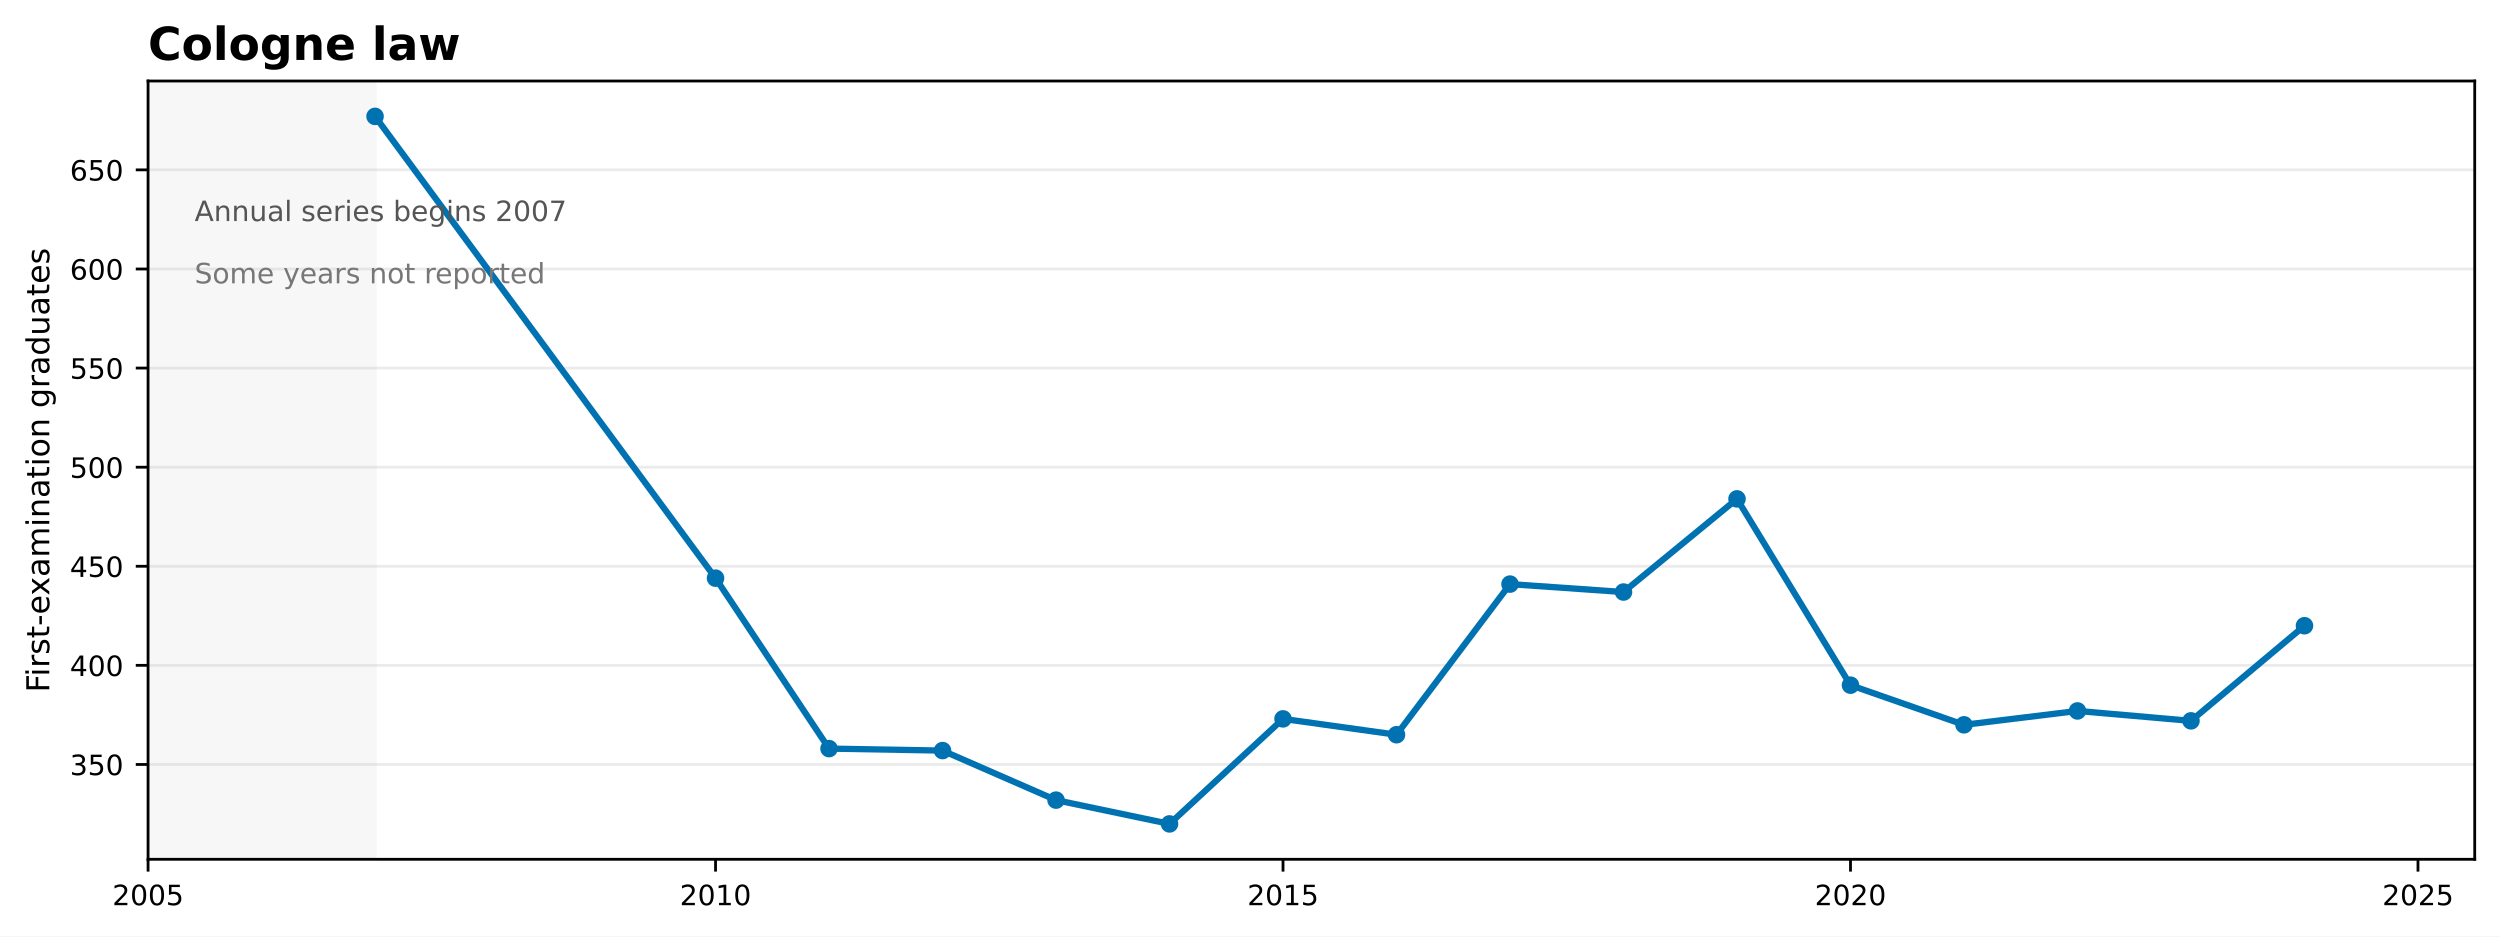
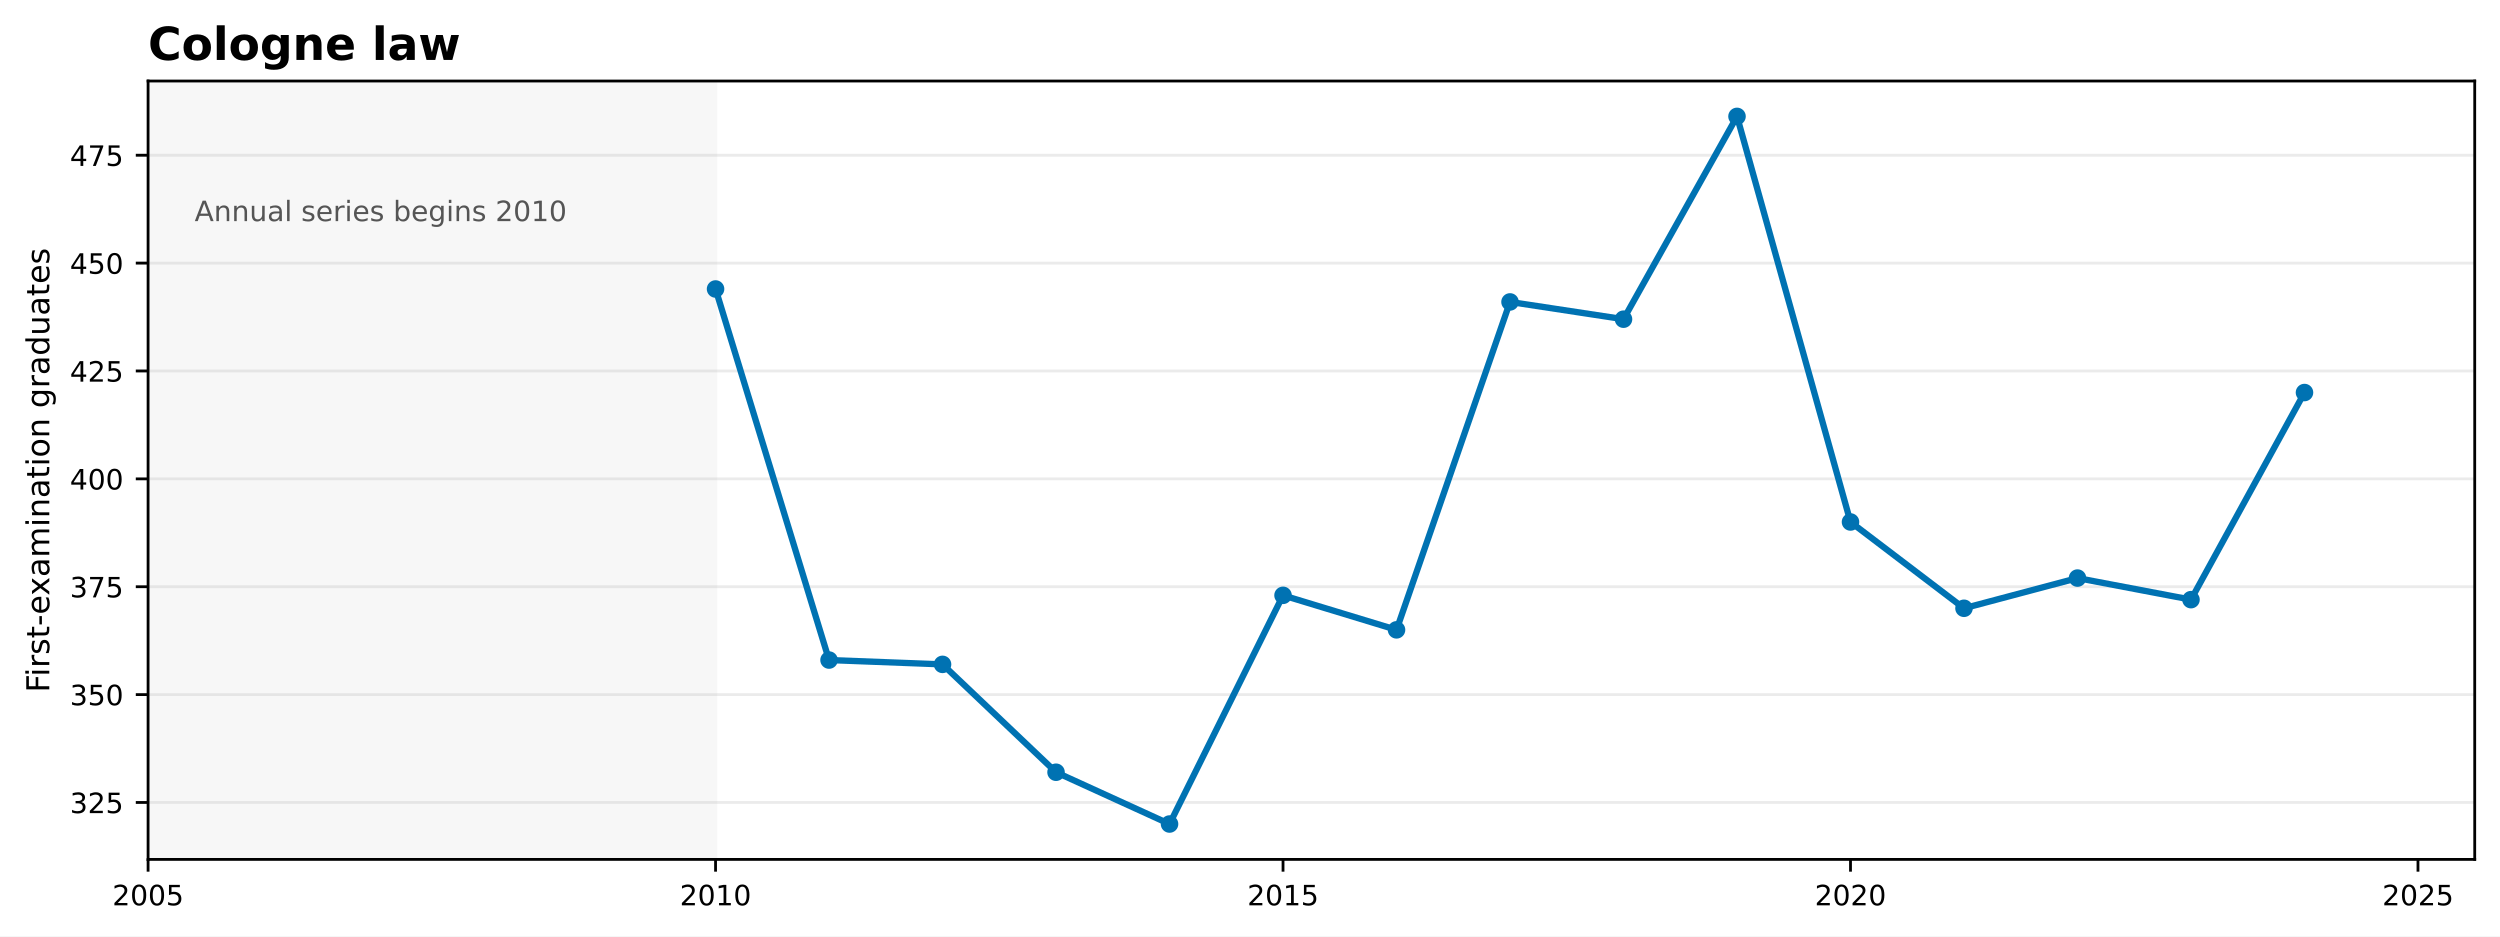
- <svg xmlns="http://www.w3.org/2000/svg" xmlns:xlink="http://www.w3.org/1999/xlink" width="712.21pt" height="266.74pt" viewBox="0 0 712.21 266.74" version="1.1">
+ <svg xmlns="http://www.w3.org/2000/svg" xmlns:xlink="http://www.w3.org/1999/xlink" width="712.12pt" height="266.74pt" viewBox="0 0 712.12 266.74" version="1.1">
  <defs>
    <style type="text/css">*{stroke-linejoin: round; stroke-linecap: butt}</style>
  </defs>
  <g id="figure_1">
    <g id="patch_1">
-       <path d="M 0 266.74  L 712.21 266.74  L 712.21 0  L 0 0  z " style="fill: #ffffff" />
+       <path d="M 0 266.74  L 712.12 266.74  L 712.12 0  L 0 0  z " style="fill: #ffffff" />
    </g>
    <g id="axes_1">
      <g id="patch_2">
-         <path d="M 42.18 244.798  L 705.01 244.798  L 705.01 23.078  L 42.18 23.078  z " style="fill: #ffffff" />
+         <path d="M 42.18 244.798  L 704.92 244.798  L 704.92 23.078  L 42.18 23.078  z " style="fill: #ffffff" />
      </g>
      <g id="patch_3">
-         <path d="M -442.817 244.798  L 106.847 244.798  L 106.847 23.078  L -442.817 23.078  z " clip-path="url(#pd00a5af542)" style="fill: #999999; opacity: 0.08; stroke: #999999; stroke-linejoin: miter" />
+         <path d="M -442.751 244.798  L 203.824 244.798  L 203.824 23.078  L -442.751 23.078  z " clip-path="url(#p016307fee6)" style="fill: #999999; opacity: 0.08; stroke: #999999; stroke-linejoin: miter" />
      </g>
      <g id="matplotlib.axis_1">
        <g id="xtick_1">
          <g id="line2d_1">
            <defs>
-               <path id="m46dc801b58" d="M 0 0  L 0 3.5  " style="stroke: #000000; stroke-width: 0.8" />
+               <path id="m73d0524228" d="M 0 0  L 0 3.5  " style="stroke: #000000; stroke-width: 0.8" />
            </defs>
            <g>
-               <use xlink:href="#m46dc801b58" x="42.18" y="244.798" style="stroke: #000000; stroke-width: 0.8" />
+               <use xlink:href="#m73d0524228" x="42.18" y="244.798" style="stroke: #000000; stroke-width: 0.8" />
            </g>
          </g>
          <g id="text_1">
            <g transform="translate(32.00031 257.8767) scale(0.08 -0.08)">
              <defs>
                <path id="DejaVuSans-32" d="M 1228 531  L 3431 531  L 3431 0  L 469 0  L 469 531  Q 828 903 1448 1529  Q 2069 2156 2228 2338  Q 2531 2678 2651 2914  Q 2772 3150 2772 3378  Q 2772 3750 2511 3984  Q 2250 4219 1831 4219  Q 1534 4219 1204 4116  Q 875 4013 500 3803  L 500 4441  Q 881 4594 1212 4672  Q 1544 4750 1819 4750  Q 2544 4750 2975 4387  Q 3406 4025 3406 3419  Q 3406 3131 3298 2873  Q 3191 2616 2906 2266  Q 2828 2175 2409 1742  Q 1991 1309 1228 531  z " transform="scale(0.015625)" />
                <path id="DejaVuSans-30" d="M 2034 4250  Q 1547 4250 1301 3770  Q 1056 3291 1056 2328  Q 1056 1369 1301 889  Q 1547 409 2034 409  Q 2525 409 2770 889  Q 3016 1369 3016 2328  Q 3016 3291 2770 3770  Q 2525 4250 2034 4250  z M 2034 4750  Q 2819 4750 3233 4129  Q 3647 3509 3647 2328  Q 3647 1150 3233 529  Q 2819 -91 2034 -91  Q 1250 -91 836 529  Q 422 1150 422 2328  Q 422 3509 836 4129  Q 1250 4750 2034 4750  z " transform="scale(0.015625)" />
                <path id="DejaVuSans-35" d="M 691 4666  L 3169 4666  L 3169 4134  L 1269 4134  L 1269 2991  Q 1406 3038 1543 3061  Q 1681 3084 1819 3084  Q 2600 3084 3056 2656  Q 3513 2228 3513 1497  Q 3513 744 3044 326  Q 2575 -91 1722 -91  Q 1428 -91 1123 -41  Q 819 9 494 109  L 494 744  Q 775 591 1075 516  Q 1375 441 1709 441  Q 2250 441 2565 725  Q 2881 1009 2881 1497  Q 2881 1984 2565 2268  Q 2250 2553 1709 2553  Q 1456 2553 1204 2497  Q 953 2441 691 2322  L 691 4666  z " transform="scale(0.015625)" />
              </defs>
              <use xlink:href="#DejaVuSans-32" />
              <use xlink:href="#DejaVuSans-30" transform="translate(63.62305 0)" />
              <use xlink:href="#DejaVuSans-30" transform="translate(127.2461 0)" />
              <use xlink:href="#DejaVuSans-35" transform="translate(190.8691 0)" />
            </g>
          </g>
        </g>
        <g id="xtick_2">
          <g id="line2d_2">
            <g>
-               <use xlink:href="#m46dc801b58" x="203.846" y="244.798" style="stroke: #000000; stroke-width: 0.8" />
+               <use xlink:href="#m73d0524228" x="203.824" y="244.798" style="stroke: #000000; stroke-width: 0.8" />
            </g>
          </g>
          <g id="text_2">
-             <g transform="translate(193.6662 257.8767) scale(0.08 -0.08)">
+             <g transform="translate(193.6442 257.8767) scale(0.08 -0.08)">
              <defs>
                <path id="DejaVuSans-31" d="M 794 531  L 1825 531  L 1825 4091  L 703 3866  L 703 4441  L 1819 4666  L 2450 4666  L 2450 531  L 3481 531  L 3481 0  L 794 0  L 794 531  z " transform="scale(0.015625)" />
              </defs>
              <use xlink:href="#DejaVuSans-32" />
              <use xlink:href="#DejaVuSans-30" transform="translate(63.62305 0)" />
              <use xlink:href="#DejaVuSans-31" transform="translate(127.2461 0)" />
              <use xlink:href="#DejaVuSans-30" transform="translate(190.8691 0)" />
            </g>
          </g>
        </g>
        <g id="xtick_3">
          <g id="line2d_3">
            <g>
-               <use xlink:href="#m46dc801b58" x="365.512" y="244.798" style="stroke: #000000; stroke-width: 0.8" />
+               <use xlink:href="#m73d0524228" x="365.468" y="244.798" style="stroke: #000000; stroke-width: 0.8" />
            </g>
          </g>
          <g id="text_3">
-             <g transform="translate(355.332 257.8767) scale(0.08 -0.08)">
+             <g transform="translate(355.2881 257.8767) scale(0.08 -0.08)">
              <use xlink:href="#DejaVuSans-32" />
              <use xlink:href="#DejaVuSans-30" transform="translate(63.62305 0)" />
              <use xlink:href="#DejaVuSans-31" transform="translate(127.2461 0)" />
              <use xlink:href="#DejaVuSans-35" transform="translate(190.8691 0)" />
            </g>
          </g>
        </g>
        <g id="xtick_4">
          <g id="line2d_4">
            <g>
-               <use xlink:href="#m46dc801b58" x="527.178" y="244.798" style="stroke: #000000; stroke-width: 0.8" />
+               <use xlink:href="#m73d0524228" x="527.112" y="244.798" style="stroke: #000000; stroke-width: 0.8" />
            </g>
          </g>
          <g id="text_4">
-             <g transform="translate(516.9979 257.8767) scale(0.08 -0.08)">
+             <g transform="translate(516.932 257.8767) scale(0.08 -0.08)">
              <use xlink:href="#DejaVuSans-32" />
              <use xlink:href="#DejaVuSans-30" transform="translate(63.62305 0)" />
              <use xlink:href="#DejaVuSans-32" transform="translate(127.2461 0)" />
              <use xlink:href="#DejaVuSans-30" transform="translate(190.8691 0)" />
            </g>
          </g>
        </g>
        <g id="xtick_5">
          <g id="line2d_5">
            <g>
-               <use xlink:href="#m46dc801b58" x="688.844" y="244.798" style="stroke: #000000; stroke-width: 0.8" />
+               <use xlink:href="#m73d0524228" x="688.756" y="244.798" style="stroke: #000000; stroke-width: 0.8" />
            </g>
          </g>
          <g id="text_5">
-             <g transform="translate(678.6637 257.8767) scale(0.08 -0.08)">
+             <g transform="translate(678.5759 257.8767) scale(0.08 -0.08)">
              <use xlink:href="#DejaVuSans-32" />
              <use xlink:href="#DejaVuSans-30" transform="translate(63.62305 0)" />
              <use xlink:href="#DejaVuSans-32" transform="translate(127.2461 0)" />
              <use xlink:href="#DejaVuSans-35" transform="translate(190.8691 0)" />
            </g>
          </g>
        </g>
      </g>
      <g id="matplotlib.axis_2">
        <g id="ytick_1">
          <g id="line2d_6">
-             <path d="M 42.18 217.782  L 705.01 217.782  " clip-path="url(#pd00a5af542)" style="fill: none; stroke: #b0b0b0; stroke-opacity: 0.25; stroke-width: 0.8; stroke-linecap: square" />
+             <path d="M 42.18 228.575  L 704.92 228.575  " clip-path="url(#p016307fee6)" style="fill: none; stroke: #b0b0b0; stroke-opacity: 0.25; stroke-width: 0.8; stroke-linecap: square" />
          </g>
          <g id="line2d_7">
            <defs>
-               <path id="m5518df32ad" d="M 0 0  L -3.5 0  " style="stroke: #000000; stroke-width: 0.8" />
+               <path id="m68f2f3b000" d="M 0 0  L -3.5 0  " style="stroke: #000000; stroke-width: 0.8" />
            </defs>
            <g>
-               <use xlink:href="#m5518df32ad" x="42.18" y="217.782" style="stroke: #000000; stroke-width: 0.8" />
+               <use xlink:href="#m68f2f3b000" x="42.18" y="228.575" style="stroke: #000000; stroke-width: 0.8" />
            </g>
          </g>
          <g id="text_6">
-             <g transform="translate(19.91031 220.821) scale(0.08 -0.08)">
+             <g transform="translate(19.91031 231.6139) scale(0.08 -0.08)">
              <defs>
                <path id="DejaVuSans-33" d="M 2597 2516  Q 3050 2419 3304 2112  Q 3559 1806 3559 1356  Q 3559 666 3084 287  Q 2609 -91 1734 -91  Q 1441 -91 1130 -33  Q 819 25 488 141  L 488 750  Q 750 597 1062 519  Q 1375 441 1716 441  Q 2309 441 2620 675  Q 2931 909 2931 1356  Q 2931 1769 2642 2001  Q 2353 2234 1838 2234  L 1294 2234  L 1294 2753  L 1863 2753  Q 2328 2753 2575 2939  Q 2822 3125 2822 3475  Q 2822 3834 2567 4026  Q 2313 4219 1838 4219  Q 1578 4219 1281 4162  Q 984 4106 628 3988  L 628 4550  Q 988 4650 1302 4700  Q 1616 4750 1894 4750  Q 2613 4750 3031 4423  Q 3450 4097 3450 3541  Q 3450 3153 3228 2886  Q 3006 2619 2597 2516  z " transform="scale(0.015625)" />
              </defs>
+               <use xlink:href="#DejaVuSans-33" />
+               <use xlink:href="#DejaVuSans-32" transform="translate(63.62305 0)" />
+               <use xlink:href="#DejaVuSans-35" transform="translate(127.2461 0)" />
+             </g>
+           </g>
+         </g>
+         <g id="ytick_2">
+           <g id="line2d_8">
+             <path d="M 42.18 197.848  L 704.92 197.848  " clip-path="url(#p016307fee6)" style="fill: none; stroke: #b0b0b0; stroke-opacity: 0.25; stroke-width: 0.8; stroke-linecap: square" />
+           </g>
+           <g id="line2d_9">
+             <g>
+               <use xlink:href="#m68f2f3b000" x="42.18" y="197.848" style="stroke: #000000; stroke-width: 0.8" />
+             </g>
+           </g>
+           <g id="text_7">
+             <g transform="translate(19.91031 200.8878) scale(0.08 -0.08)">
              <use xlink:href="#DejaVuSans-33" />
              <use xlink:href="#DejaVuSans-35" transform="translate(63.62305 0)" />
              <use xlink:href="#DejaVuSans-30" transform="translate(127.2461 0)" />
            </g>
          </g>
        </g>
-         <g id="ytick_2">
-           <g id="line2d_8">
-             <path d="M 42.18 189.551  L 705.01 189.551  " clip-path="url(#pd00a5af542)" style="fill: none; stroke: #b0b0b0; stroke-opacity: 0.25; stroke-width: 0.8; stroke-linecap: square" />
-           </g>
-           <g id="line2d_9">
-             <g>
-               <use xlink:href="#m5518df32ad" x="42.18" y="189.551" style="stroke: #000000; stroke-width: 0.8" />
-             </g>
-           </g>
-           <g id="text_7">
-             <g transform="translate(19.91031 192.5908) scale(0.08 -0.08)">
-               <defs>
-                 <path id="DejaVuSans-34" d="M 2419 4116  L 825 1625  L 2419 1625  L 2419 4116  z M 2253 4666  L 3047 4666  L 3047 1625  L 3713 1625  L 3713 1100  L 3047 1100  L 3047 0  L 2419 0  L 2419 1100  L 313 1100  L 313 1709  L 2253 4666  z " transform="scale(0.015625)" />
-               </defs>
-               <use xlink:href="#DejaVuSans-34" />
-               <use xlink:href="#DejaVuSans-30" transform="translate(63.62305 0)" />
-               <use xlink:href="#DejaVuSans-30" transform="translate(127.2461 0)" />
-             </g>
-           </g>
-         </g>
        <g id="ytick_3">
          <g id="line2d_10">
-             <path d="M 42.18 161.321  L 705.01 161.321  " clip-path="url(#pd00a5af542)" style="fill: none; stroke: #b0b0b0; stroke-opacity: 0.25; stroke-width: 0.8; stroke-linecap: square" />
+             <path d="M 42.18 167.122  L 704.92 167.122  " clip-path="url(#p016307fee6)" style="fill: none; stroke: #b0b0b0; stroke-opacity: 0.25; stroke-width: 0.8; stroke-linecap: square" />
          </g>
          <g id="line2d_11">
            <g>
-               <use xlink:href="#m5518df32ad" x="42.18" y="161.321" style="stroke: #000000; stroke-width: 0.8" />
+               <use xlink:href="#m68f2f3b000" x="42.18" y="167.122" style="stroke: #000000; stroke-width: 0.8" />
            </g>
          </g>
          <g id="text_8">
-             <g transform="translate(19.91031 164.3606) scale(0.08 -0.08)">
+             <g transform="translate(19.91031 170.1616) scale(0.08 -0.08)">
+               <defs>
+                 <path id="DejaVuSans-37" d="M 525 4666  L 3525 4666  L 3525 4397  L 1831 0  L 1172 0  L 2766 4134  L 525 4134  L 525 4666  z " transform="scale(0.015625)" />
+               </defs>
+               <use xlink:href="#DejaVuSans-33" />
+               <use xlink:href="#DejaVuSans-37" transform="translate(63.62305 0)" />
+               <use xlink:href="#DejaVuSans-35" transform="translate(127.2461 0)" />
+             </g>
+           </g>
+         </g>
+         <g id="ytick_4">
+           <g id="line2d_12">
+             <path d="M 42.18 136.396  L 704.92 136.396  " clip-path="url(#p016307fee6)" style="fill: none; stroke: #b0b0b0; stroke-opacity: 0.25; stroke-width: 0.8; stroke-linecap: square" />
+           </g>
+           <g id="line2d_13">
+             <g>
+               <use xlink:href="#m68f2f3b000" x="42.18" y="136.396" style="stroke: #000000; stroke-width: 0.8" />
+             </g>
+           </g>
+           <g id="text_9">
+             <g transform="translate(19.91031 139.4354) scale(0.08 -0.08)">
+               <defs>
+                 <path id="DejaVuSans-34" d="M 2419 4116  L 825 1625  L 2419 1625  L 2419 4116  z M 2253 4666  L 3047 4666  L 3047 1625  L 3713 1625  L 3713 1100  L 3047 1100  L 3047 0  L 2419 0  L 2419 1100  L 313 1100  L 313 1709  L 2253 4666  z " transform="scale(0.015625)" />
+               </defs>
+               <use xlink:href="#DejaVuSans-34" />
+               <use xlink:href="#DejaVuSans-30" transform="translate(63.62305 0)" />
+               <use xlink:href="#DejaVuSans-30" transform="translate(127.2461 0)" />
+             </g>
+           </g>
+         </g>
+         <g id="ytick_5">
+           <g id="line2d_14">
+             <path d="M 42.18 105.67  L 704.92 105.67  " clip-path="url(#p016307fee6)" style="fill: none; stroke: #b0b0b0; stroke-opacity: 0.25; stroke-width: 0.8; stroke-linecap: square" />
+           </g>
+           <g id="line2d_15">
+             <g>
+               <use xlink:href="#m68f2f3b000" x="42.18" y="105.67" style="stroke: #000000; stroke-width: 0.8" />
+             </g>
+           </g>
+           <g id="text_10">
+             <g transform="translate(19.91031 108.7093) scale(0.08 -0.08)">
+               <use xlink:href="#DejaVuSans-34" />
+               <use xlink:href="#DejaVuSans-32" transform="translate(63.62305 0)" />
+               <use xlink:href="#DejaVuSans-35" transform="translate(127.2461 0)" />
+             </g>
+           </g>
+         </g>
+         <g id="ytick_6">
+           <g id="line2d_16">
+             <path d="M 42.18 74.944  L 704.92 74.944  " clip-path="url(#p016307fee6)" style="fill: none; stroke: #b0b0b0; stroke-opacity: 0.25; stroke-width: 0.8; stroke-linecap: square" />
+           </g>
+           <g id="line2d_17">
+             <g>
+               <use xlink:href="#m68f2f3b000" x="42.18" y="74.944" style="stroke: #000000; stroke-width: 0.8" />
+             </g>
+           </g>
+           <g id="text_11">
+             <g transform="translate(19.91031 77.98311) scale(0.08 -0.08)">
              <use xlink:href="#DejaVuSans-34" />
              <use xlink:href="#DejaVuSans-35" transform="translate(63.62305 0)" />
              <use xlink:href="#DejaVuSans-30" transform="translate(127.2461 0)" />
            </g>
          </g>
        </g>
-         <g id="ytick_4">
-           <g id="line2d_12">
-             <path d="M 42.18 133.091  L 705.01 133.091  " clip-path="url(#pd00a5af542)" style="fill: none; stroke: #b0b0b0; stroke-opacity: 0.25; stroke-width: 0.8; stroke-linecap: square" />
-           </g>
-           <g id="line2d_13">
-             <g>
-               <use xlink:href="#m5518df32ad" x="42.18" y="133.091" style="stroke: #000000; stroke-width: 0.8" />
-             </g>
-           </g>
-           <g id="text_9">
-             <g transform="translate(19.91031 136.1304) scale(0.08 -0.08)">
-               <use xlink:href="#DejaVuSans-35" />
-               <use xlink:href="#DejaVuSans-30" transform="translate(63.62305 0)" />
-               <use xlink:href="#DejaVuSans-30" transform="translate(127.2461 0)" />
-             </g>
-           </g>
-         </g>
-         <g id="ytick_5">
-           <g id="line2d_14">
-             <path d="M 42.18 104.861  L 705.01 104.861  " clip-path="url(#pd00a5af542)" style="fill: none; stroke: #b0b0b0; stroke-opacity: 0.25; stroke-width: 0.8; stroke-linecap: square" />
-           </g>
-           <g id="line2d_15">
-             <g>
-               <use xlink:href="#m5518df32ad" x="42.18" y="104.861" style="stroke: #000000; stroke-width: 0.8" />
-             </g>
-           </g>
-           <g id="text_10">
-             <g transform="translate(19.91031 107.9002) scale(0.08 -0.08)">
-               <use xlink:href="#DejaVuSans-35" />
-               <use xlink:href="#DejaVuSans-35" transform="translate(63.62305 0)" />
-               <use xlink:href="#DejaVuSans-30" transform="translate(127.2461 0)" />
-             </g>
-           </g>
-         </g>
-         <g id="ytick_6">
-           <g id="line2d_16">
-             <path d="M 42.18 76.631  L 705.01 76.631  " clip-path="url(#pd00a5af542)" style="fill: none; stroke: #b0b0b0; stroke-opacity: 0.25; stroke-width: 0.8; stroke-linecap: square" />
-           </g>
-           <g id="line2d_17">
-             <g>
-               <use xlink:href="#m5518df32ad" x="42.18" y="76.631" style="stroke: #000000; stroke-width: 0.8" />
-             </g>
-           </g>
-           <g id="text_11">
-             <g transform="translate(19.91031 79.67003) scale(0.08 -0.08)">
-               <defs>
-                 <path id="DejaVuSans-36" d="M 2113 2584  Q 1688 2584 1439 2293  Q 1191 2003 1191 1497  Q 1191 994 1439 701  Q 1688 409 2113 409  Q 2538 409 2786 701  Q 3034 994 3034 1497  Q 3034 2003 2786 2293  Q 2538 2584 2113 2584  z M 3366 4563  L 3366 3988  Q 3128 4100 2886 4159  Q 2644 4219 2406 4219  Q 1781 4219 1451 3797  Q 1122 3375 1075 2522  Q 1259 2794 1537 2939  Q 1816 3084 2150 3084  Q 2853 3084 3261 2657  Q 3669 2231 3669 1497  Q 3669 778 3244 343  Q 2819 -91 2113 -91  Q 1303 -91 875 529  Q 447 1150 447 2328  Q 447 3434 972 4092  Q 1497 4750 2381 4750  Q 2619 4750 2861 4703  Q 3103 4656 3366 4563  z " transform="scale(0.015625)" />
-               </defs>
-               <use xlink:href="#DejaVuSans-36" />
-               <use xlink:href="#DejaVuSans-30" transform="translate(63.62305 0)" />
-               <use xlink:href="#DejaVuSans-30" transform="translate(127.2461 0)" />
-             </g>
-           </g>
-         </g>
        <g id="ytick_7">
          <g id="line2d_18">
-             <path d="M 42.18 48.4  L 705.01 48.4  " clip-path="url(#pd00a5af542)" style="fill: none; stroke: #b0b0b0; stroke-opacity: 0.25; stroke-width: 0.8; stroke-linecap: square" />
+             <path d="M 42.18 44.218  L 704.92 44.218  " clip-path="url(#p016307fee6)" style="fill: none; stroke: #b0b0b0; stroke-opacity: 0.25; stroke-width: 0.8; stroke-linecap: square" />
          </g>
          <g id="line2d_19">
            <g>
-               <use xlink:href="#m5518df32ad" x="42.18" y="48.4" style="stroke: #000000; stroke-width: 0.8" />
+               <use xlink:href="#m68f2f3b000" x="42.18" y="44.218" style="stroke: #000000; stroke-width: 0.8" />
            </g>
          </g>
          <g id="text_12">
-             <g transform="translate(19.91031 51.43983) scale(0.08 -0.08)">
-               <use xlink:href="#DejaVuSans-36" />
-               <use xlink:href="#DejaVuSans-35" transform="translate(63.62305 0)" />
-               <use xlink:href="#DejaVuSans-30" transform="translate(127.2461 0)" />
+             <g transform="translate(19.91031 47.25695) scale(0.08 -0.08)">
+               <use xlink:href="#DejaVuSans-34" />
+               <use xlink:href="#DejaVuSans-37" transform="translate(63.62305 0)" />
+               <use xlink:href="#DejaVuSans-35" transform="translate(127.2461 0)" />
            </g>
          </g>
        </g>
        <g id="text_13">
          <g transform="translate(14.03859 197.2438) rotate(-90) scale(0.09 -0.09)">
            <defs>
              <path id="DejaVuSans-46" d="M 628 4666  L 3309 4666  L 3309 4134  L 1259 4134  L 1259 2759  L 3109 2759  L 3109 2228  L 1259 2228  L 1259 0  L 628 0  L 628 4666  z " transform="scale(0.015625)" />
              <path id="DejaVuSans-69" d="M 603 3500  L 1178 3500  L 1178 0  L 603 0  L 603 3500  z M 603 4863  L 1178 4863  L 1178 4134  L 603 4134  L 603 4863  z " transform="scale(0.015625)" />
              <path id="DejaVuSans-72" d="M 2631 2963  Q 2534 3019 2420 3045  Q 2306 3072 2169 3072  Q 1681 3072 1420 2755  Q 1159 2438 1159 1844  L 1159 0  L 581 0  L 581 3500  L 1159 3500  L 1159 2956  Q 1341 3275 1631 3429  Q 1922 3584 2338 3584  Q 2397 3584 2469 3576  Q 2541 3569 2628 3553  L 2631 2963  z " transform="scale(0.015625)" />
              <path id="DejaVuSans-73" d="M 2834 3397  L 2834 2853  Q 2591 2978 2328 3040  Q 2066 3103 1784 3103  Q 1356 3103 1142 2972  Q 928 2841 928 2578  Q 928 2378 1081 2264  Q 1234 2150 1697 2047  L 1894 2003  Q 2506 1872 2764 1633  Q 3022 1394 3022 966  Q 3022 478 2636 193  Q 2250 -91 1575 -91  Q 1294 -91 989 -36  Q 684 19 347 128  L 347 722  Q 666 556 975 473  Q 1284 391 1588 391  Q 1994 391 2212 530  Q 2431 669 2431 922  Q 2431 1156 2273 1281  Q 2116 1406 1581 1522  L 1381 1569  Q 847 1681 609 1914  Q 372 2147 372 2553  Q 372 3047 722 3315  Q 1072 3584 1716 3584  Q 2034 3584 2315 3537  Q 2597 3491 2834 3397  z " transform="scale(0.015625)" />
              <path id="DejaVuSans-74" d="M 1172 4494  L 1172 3500  L 2356 3500  L 2356 3053  L 1172 3053  L 1172 1153  Q 1172 725 1289 603  Q 1406 481 1766 481  L 2356 481  L 2356 0  L 1766 0  Q 1100 0 847 248  Q 594 497 594 1153  L 594 3053  L 172 3053  L 172 3500  L 594 3500  L 594 4494  L 1172 4494  z " transform="scale(0.015625)" />
              <path id="DejaVuSans-2d" d="M 313 2009  L 1997 2009  L 1997 1497  L 313 1497  L 313 2009  z " transform="scale(0.015625)" />
              <path id="DejaVuSans-65" d="M 3597 1894  L 3597 1613  L 953 1613  Q 991 1019 1311 708  Q 1631 397 2203 397  Q 2534 397 2845 478  Q 3156 559 3463 722  L 3463 178  Q 3153 47 2828 -22  Q 2503 -91 2169 -91  Q 1331 -91 842 396  Q 353 884 353 1716  Q 353 2575 817 3079  Q 1281 3584 2069 3584  Q 2775 3584 3186 3129  Q 3597 2675 3597 1894  z M 3022 2063  Q 3016 2534 2758 2815  Q 2500 3097 2075 3097  Q 1594 3097 1305 2825  Q 1016 2553 972 2059  L 3022 2063  z " transform="scale(0.015625)" />
              <path id="DejaVuSans-78" d="M 3513 3500  L 2247 1797  L 3578 0  L 2900 0  L 1881 1375  L 863 0  L 184 0  L 1544 1831  L 300 3500  L 978 3500  L 1906 2253  L 2834 3500  L 3513 3500  z " transform="scale(0.015625)" />
              <path id="DejaVuSans-61" d="M 2194 1759  Q 1497 1759 1228 1600  Q 959 1441 959 1056  Q 959 750 1161 570  Q 1363 391 1709 391  Q 2188 391 2477 730  Q 2766 1069 2766 1631  L 2766 1759  L 2194 1759  z M 3341 1997  L 3341 0  L 2766 0  L 2766 531  Q 2569 213 2275 61  Q 1981 -91 1556 -91  Q 1019 -91 701 211  Q 384 513 384 1019  Q 384 1609 779 1909  Q 1175 2209 1959 2209  L 2766 2209  L 2766 2266  Q 2766 2663 2505 2880  Q 2244 3097 1772 3097  Q 1472 3097 1187 3025  Q 903 2953 641 2809  L 641 3341  Q 956 3463 1253 3523  Q 1550 3584 1831 3584  Q 2591 3584 2966 3190  Q 3341 2797 3341 1997  z " transform="scale(0.015625)" />
              <path id="DejaVuSans-6d" d="M 3328 2828  Q 3544 3216 3844 3400  Q 4144 3584 4550 3584  Q 5097 3584 5394 3201  Q 5691 2819 5691 2113  L 5691 0  L 5113 0  L 5113 2094  Q 5113 2597 4934 2840  Q 4756 3084 4391 3084  Q 3944 3084 3684 2787  Q 3425 2491 3425 1978  L 3425 0  L 2847 0  L 2847 2094  Q 2847 2600 2669 2842  Q 2491 3084 2119 3084  Q 1678 3084 1418 2786  Q 1159 2488 1159 1978  L 1159 0  L 581 0  L 581 3500  L 1159 3500  L 1159 2956  Q 1356 3278 1631 3431  Q 1906 3584 2284 3584  Q 2666 3584 2933 3390  Q 3200 3197 3328 2828  z " transform="scale(0.015625)" />
              <path id="DejaVuSans-6e" d="M 3513 2113  L 3513 0  L 2938 0  L 2938 2094  Q 2938 2591 2744 2837  Q 2550 3084 2163 3084  Q 1697 3084 1428 2787  Q 1159 2491 1159 1978  L 1159 0  L 581 0  L 581 3500  L 1159 3500  L 1159 2956  Q 1366 3272 1645 3428  Q 1925 3584 2291 3584  Q 2894 3584 3203 3211  Q 3513 2838 3513 2113  z " transform="scale(0.015625)" />
              <path id="DejaVuSans-6f" d="M 1959 3097  Q 1497 3097 1228 2736  Q 959 2375 959 1747  Q 959 1119 1226 758  Q 1494 397 1959 397  Q 2419 397 2687 759  Q 2956 1122 2956 1747  Q 2956 2369 2687 2733  Q 2419 3097 1959 3097  z M 1959 3584  Q 2709 3584 3137 3096  Q 3566 2609 3566 1747  Q 3566 888 3137 398  Q 2709 -91 1959 -91  Q 1206 -91 779 398  Q 353 888 353 1747  Q 353 2609 779 3096  Q 1206 3584 1959 3584  z " transform="scale(0.015625)" />
              <path id="DejaVuSans-20" transform="scale(0.015625)" />
              <path id="DejaVuSans-67" d="M 2906 1791  Q 2906 2416 2648 2759  Q 2391 3103 1925 3103  Q 1463 3103 1205 2759  Q 947 2416 947 1791  Q 947 1169 1205 825  Q 1463 481 1925 481  Q 2391 481 2648 825  Q 2906 1169 2906 1791  z M 3481 434  Q 3481 -459 3084 -895  Q 2688 -1331 1869 -1331  Q 1566 -1331 1297 -1286  Q 1028 -1241 775 -1147  L 775 -588  Q 1028 -725 1275 -790  Q 1522 -856 1778 -856  Q 2344 -856 2625 -561  Q 2906 -266 2906 331  L 2906 616  Q 2728 306 2450 153  Q 2172 0 1784 0  Q 1141 0 747 490  Q 353 981 353 1791  Q 353 2603 747 3093  Q 1141 3584 1784 3584  Q 2172 3584 2450 3431  Q 2728 3278 2906 2969  L 2906 3500  L 3481 3500  L 3481 434  z " transform="scale(0.015625)" />
              <path id="DejaVuSans-64" d="M 2906 2969  L 2906 4863  L 3481 4863  L 3481 0  L 2906 0  L 2906 525  Q 2725 213 2448 61  Q 2172 -91 1784 -91  Q 1150 -91 751 415  Q 353 922 353 1747  Q 353 2572 751 3078  Q 1150 3584 1784 3584  Q 2172 3584 2448 3432  Q 2725 3281 2906 2969  z M 947 1747  Q 947 1113 1208 752  Q 1469 391 1925 391  Q 2381 391 2643 752  Q 2906 1113 2906 1747  Q 2906 2381 2643 2742  Q 2381 3103 1925 3103  Q 1469 3103 1208 2742  Q 947 2381 947 1747  z " transform="scale(0.015625)" />
              <path id="DejaVuSans-75" d="M 544 1381  L 544 3500  L 1119 3500  L 1119 1403  Q 1119 906 1312 657  Q 1506 409 1894 409  Q 2359 409 2629 706  Q 2900 1003 2900 1516  L 2900 3500  L 3475 3500  L 3475 0  L 2900 0  L 2900 538  Q 2691 219 2414 64  Q 2138 -91 1772 -91  Q 1169 -91 856 284  Q 544 659 544 1381  z M 1991 3584  L 1991 3584  z " transform="scale(0.015625)" />
            </defs>
            <use xlink:href="#DejaVuSans-46" />
            <use xlink:href="#DejaVuSans-69" transform="translate(50.26953 0)" />
            <use xlink:href="#DejaVuSans-72" transform="translate(78.05273 0)" />
            <use xlink:href="#DejaVuSans-73" transform="translate(119.166 0)" />
            <use xlink:href="#DejaVuSans-74" transform="translate(171.2656 0)" />
            <use xlink:href="#DejaVuSans-2d" transform="translate(210.4746 0)" />
            <use xlink:href="#DejaVuSans-65" transform="translate(246.5586 0)" />
            <use xlink:href="#DejaVuSans-78" transform="translate(306.332 0)" />
            <use xlink:href="#DejaVuSans-61" transform="translate(365.5117 0)" />
            <use xlink:href="#DejaVuSans-6d" transform="translate(426.791 0)" />
            <use xlink:href="#DejaVuSans-69" transform="translate(524.2031 0)" />
            <use xlink:href="#DejaVuSans-6e" transform="translate(551.9863 0)" />
            <use xlink:href="#DejaVuSans-61" transform="translate(615.3652 0)" />
            <use xlink:href="#DejaVuSans-74" transform="translate(676.6445 0)" />
            <use xlink:href="#DejaVuSans-69" transform="translate(715.8535 0)" />
            <use xlink:href="#DejaVuSans-6f" transform="translate(743.6367 0)" />
            <use xlink:href="#DejaVuSans-6e" transform="translate(804.8184 0)" />
            <use xlink:href="#DejaVuSans-20" transform="translate(868.1973 0)" />
            <use xlink:href="#DejaVuSans-67" transform="translate(899.9844 0)" />
            <use xlink:href="#DejaVuSans-72" transform="translate(963.4609 0)" />
            <use xlink:href="#DejaVuSans-61" transform="translate(1004.574 0)" />
            <use xlink:href="#DejaVuSans-64" transform="translate(1065.854 0)" />
            <use xlink:href="#DejaVuSans-75" transform="translate(1129.33 0)" />
            <use xlink:href="#DejaVuSans-61" transform="translate(1192.709 0)" />
            <use xlink:href="#DejaVuSans-74" transform="translate(1253.988 0)" />
            <use xlink:href="#DejaVuSans-65" transform="translate(1293.197 0)" />
            <use xlink:href="#DejaVuSans-73" transform="translate(1354.721 0)" />
          </g>
        </g>
      </g>
      <g id="line2d_20">
-         <path d="M 106.847 33.156  L 203.846 164.709  L 236.179 213.265  L 268.513 213.829  L 300.846 227.945  L 333.179 234.72  L 365.512 204.796  L 397.845 209.313  L 430.178 166.403  L 462.512 168.661  L 494.845 142.125  L 527.178 195.198  L 559.511 206.49  L 591.844 202.537  L 624.177 205.36  L 656.511 178.259  " clip-path="url(#pd00a5af542)" style="fill: none; stroke: #0072b2; stroke-width: 1.8; stroke-linecap: square" />
+         <path d="M 203.824 82.318  L 236.153 188.016  L 268.482 189.245  L 300.811 219.971  L 333.139 234.72  L 365.468 169.58  L 397.797 179.413  L 430.126 86.005  L 462.454 90.921  L 494.783 33.156  L 527.112 148.687  L 559.441 173.267  L 591.77 164.664  L 624.098 170.809  L 656.427 111.815  " clip-path="url(#p016307fee6)" style="fill: none; stroke: #0072b2; stroke-width: 1.8; stroke-linecap: square" />
        <defs>
-           <path id="m62735e84ef" d="M 0 2  C 0.53 2 1.039 1.789 1.414 1.414  C 1.789 1.039 2 0.53 2 0  C 2 -0.53 1.789 -1.039 1.414 -1.414  C 1.039 -1.789 0.53 -2 0 -2  C -0.53 -2 -1.039 -1.789 -1.414 -1.414  C -1.789 -1.039 -2 -0.53 -2 0  C -2 0.53 -1.789 1.039 -1.414 1.414  C -1.039 1.789 -0.53 2 0 2  z " style="stroke: #0072b2" />
+           <path id="m4c3e9c5fab" d="M 0 2  C 0.53 2 1.039 1.789 1.414 1.414  C 1.789 1.039 2 0.53 2 0  C 2 -0.53 1.789 -1.039 1.414 -1.414  C 1.039 -1.789 0.53 -2 0 -2  C -0.53 -2 -1.039 -1.789 -1.414 -1.414  C -1.789 -1.039 -2 -0.53 -2 0  C -2 0.53 -1.789 1.039 -1.414 1.414  C -1.039 1.789 -0.53 2 0 2  z " style="stroke: #0072b2" />
        </defs>
-         <g clip-path="url(#pd00a5af542)">
-           <use xlink:href="#m62735e84ef" x="106.847" y="33.156" style="fill: #0072b2; stroke: #0072b2" />
-           <use xlink:href="#m62735e84ef" x="203.846" y="164.709" style="fill: #0072b2; stroke: #0072b2" />
-           <use xlink:href="#m62735e84ef" x="236.179" y="213.265" style="fill: #0072b2; stroke: #0072b2" />
-           <use xlink:href="#m62735e84ef" x="268.513" y="213.829" style="fill: #0072b2; stroke: #0072b2" />
-           <use xlink:href="#m62735e84ef" x="300.846" y="227.945" style="fill: #0072b2; stroke: #0072b2" />
-           <use xlink:href="#m62735e84ef" x="333.179" y="234.72" style="fill: #0072b2; stroke: #0072b2" />
-           <use xlink:href="#m62735e84ef" x="365.512" y="204.796" style="fill: #0072b2; stroke: #0072b2" />
-           <use xlink:href="#m62735e84ef" x="397.845" y="209.313" style="fill: #0072b2; stroke: #0072b2" />
-           <use xlink:href="#m62735e84ef" x="430.178" y="166.403" style="fill: #0072b2; stroke: #0072b2" />
-           <use xlink:href="#m62735e84ef" x="462.512" y="168.661" style="fill: #0072b2; stroke: #0072b2" />
-           <use xlink:href="#m62735e84ef" x="494.845" y="142.125" style="fill: #0072b2; stroke: #0072b2" />
-           <use xlink:href="#m62735e84ef" x="527.178" y="195.198" style="fill: #0072b2; stroke: #0072b2" />
-           <use xlink:href="#m62735e84ef" x="559.511" y="206.49" style="fill: #0072b2; stroke: #0072b2" />
-           <use xlink:href="#m62735e84ef" x="591.844" y="202.537" style="fill: #0072b2; stroke: #0072b2" />
-           <use xlink:href="#m62735e84ef" x="624.177" y="205.36" style="fill: #0072b2; stroke: #0072b2" />
-           <use xlink:href="#m62735e84ef" x="656.511" y="178.259" style="fill: #0072b2; stroke: #0072b2" />
+         <g clip-path="url(#p016307fee6)">
+           <use xlink:href="#m4c3e9c5fab" x="203.824" y="82.318" style="fill: #0072b2; stroke: #0072b2" />
+           <use xlink:href="#m4c3e9c5fab" x="236.153" y="188.016" style="fill: #0072b2; stroke: #0072b2" />
+           <use xlink:href="#m4c3e9c5fab" x="268.482" y="189.245" style="fill: #0072b2; stroke: #0072b2" />
+           <use xlink:href="#m4c3e9c5fab" x="300.811" y="219.971" style="fill: #0072b2; stroke: #0072b2" />
+           <use xlink:href="#m4c3e9c5fab" x="333.139" y="234.72" style="fill: #0072b2; stroke: #0072b2" />
+           <use xlink:href="#m4c3e9c5fab" x="365.468" y="169.58" style="fill: #0072b2; stroke: #0072b2" />
+           <use xlink:href="#m4c3e9c5fab" x="397.797" y="179.413" style="fill: #0072b2; stroke: #0072b2" />
+           <use xlink:href="#m4c3e9c5fab" x="430.126" y="86.005" style="fill: #0072b2; stroke: #0072b2" />
+           <use xlink:href="#m4c3e9c5fab" x="462.454" y="90.921" style="fill: #0072b2; stroke: #0072b2" />
+           <use xlink:href="#m4c3e9c5fab" x="494.783" y="33.156" style="fill: #0072b2; stroke: #0072b2" />
+           <use xlink:href="#m4c3e9c5fab" x="527.112" y="148.687" style="fill: #0072b2; stroke: #0072b2" />
+           <use xlink:href="#m4c3e9c5fab" x="559.441" y="173.267" style="fill: #0072b2; stroke: #0072b2" />
+           <use xlink:href="#m4c3e9c5fab" x="591.77" y="164.664" style="fill: #0072b2; stroke: #0072b2" />
+           <use xlink:href="#m4c3e9c5fab" x="624.098" y="170.809" style="fill: #0072b2; stroke: #0072b2" />
+           <use xlink:href="#m4c3e9c5fab" x="656.427" y="111.815" style="fill: #0072b2; stroke: #0072b2" />
        </g>
      </g>
      <g id="patch_4">
        <path d="M 42.18 244.798  L 42.18 23.078  " style="fill: none; stroke: #000000; stroke-width: 0.8; stroke-linejoin: miter; stroke-linecap: square" />
      </g>
      <g id="patch_5">
-         <path d="M 705.01 244.798  L 705.01 23.078  " style="fill: none; stroke: #000000; stroke-width: 0.8; stroke-linejoin: miter; stroke-linecap: square" />
+         <path d="M 704.92 244.798  L 704.92 23.078  " style="fill: none; stroke: #000000; stroke-width: 0.8; stroke-linejoin: miter; stroke-linecap: square" />
      </g>
      <g id="patch_6">
-         <path d="M 42.18 244.798  L 705.01 244.798  " style="fill: none; stroke: #000000; stroke-width: 0.8; stroke-linejoin: miter; stroke-linecap: square" />
+         <path d="M 42.18 244.798  L 704.92 244.798  " style="fill: none; stroke: #000000; stroke-width: 0.8; stroke-linejoin: miter; stroke-linecap: square" />
      </g>
      <g id="patch_7">
-         <path d="M 42.18 23.078  L 705.01 23.078  " style="fill: none; stroke: #000000; stroke-width: 0.8; stroke-linejoin: miter; stroke-linecap: square" />
+         <path d="M 42.18 23.078  L 704.92 23.078  " style="fill: none; stroke: #000000; stroke-width: 0.8; stroke-linejoin: miter; stroke-linecap: square" />
      </g>
      <g id="text_14">
-         <g style="fill: #555555" transform="translate(55.43691 62.98757) scale(0.08 -0.08)">
+         <g style="fill: #555555" transform="translate(55.43511 62.98757) scale(0.08 -0.08)">
          <defs>
            <path id="DejaVuSans-41" d="M 2188 4044  L 1331 1722  L 3047 1722  L 2188 4044  z M 1831 4666  L 2547 4666  L 4325 0  L 3669 0  L 3244 1197  L 1141 1197  L 716 0  L 50 0  L 1831 4666  z " transform="scale(0.015625)" />
            <path id="DejaVuSans-6c" d="M 603 4863  L 1178 4863  L 1178 0  L 603 0  L 603 4863  z " transform="scale(0.015625)" />
            <path id="DejaVuSans-62" d="M 3116 1747  Q 3116 2381 2855 2742  Q 2594 3103 2138 3103  Q 1681 3103 1420 2742  Q 1159 2381 1159 1747  Q 1159 1113 1420 752  Q 1681 391 2138 391  Q 2594 391 2855 752  Q 3116 1113 3116 1747  z M 1159 2969  Q 1341 3281 1617 3432  Q 1894 3584 2278 3584  Q 2916 3584 3314 3078  Q 3713 2572 3713 1747  Q 3713 922 3314 415  Q 2916 -91 2278 -91  Q 1894 -91 1617 61  Q 1341 213 1159 525  L 1159 0  L 581 0  L 581 4863  L 1159 4863  L 1159 2969  z " transform="scale(0.015625)" />
-             <path id="DejaVuSans-37" d="M 525 4666  L 3525 4666  L 3525 4397  L 1831 0  L 1172 0  L 2766 4134  L 525 4134  L 525 4666  z " transform="scale(0.015625)" />
          </defs>
          <use xlink:href="#DejaVuSans-41" />
          <use xlink:href="#DejaVuSans-6e" transform="translate(68.4082 0)" />
          <use xlink:href="#DejaVuSans-6e" transform="translate(131.7871 0)" />
          <use xlink:href="#DejaVuSans-75" transform="translate(195.166 0)" />
          <use xlink:href="#DejaVuSans-61" transform="translate(258.5449 0)" />
          <use xlink:href="#DejaVuSans-6c" transform="translate(319.8242 0)" />
          <use xlink:href="#DejaVuSans-20" transform="translate(347.6074 0)" />
          <use xlink:href="#DejaVuSans-73" transform="translate(379.3945 0)" />
          <use xlink:href="#DejaVuSans-65" transform="translate(431.4941 0)" />
          <use xlink:href="#DejaVuSans-72" transform="translate(493.0176 0)" />
          <use xlink:href="#DejaVuSans-69" transform="translate(534.1309 0)" />
          <use xlink:href="#DejaVuSans-65" transform="translate(561.9141 0)" />
          <use xlink:href="#DejaVuSans-73" transform="translate(623.4375 0)" />
          <use xlink:href="#DejaVuSans-20" transform="translate(675.5371 0)" />
          <use xlink:href="#DejaVuSans-62" transform="translate(707.3242 0)" />
          <use xlink:href="#DejaVuSans-65" transform="translate(770.8008 0)" />
          <use xlink:href="#DejaVuSans-67" transform="translate(832.3242 0)" />
          <use xlink:href="#DejaVuSans-69" transform="translate(895.8008 0)" />
          <use xlink:href="#DejaVuSans-6e" transform="translate(923.584 0)" />
          <use xlink:href="#DejaVuSans-73" transform="translate(986.9629 0)" />
          <use xlink:href="#DejaVuSans-20" transform="translate(1039.062 0)" />
          <use xlink:href="#DejaVuSans-32" transform="translate(1070.85 0)" />
          <use xlink:href="#DejaVuSans-30" transform="translate(1134.473 0)" />
-           <use xlink:href="#DejaVuSans-30" transform="translate(1198.096 0)" />
-           <use xlink:href="#DejaVuSans-37" transform="translate(1261.719 0)" />
+           <use xlink:href="#DejaVuSans-31" transform="translate(1198.096 0)" />
+           <use xlink:href="#DejaVuSans-30" transform="translate(1261.719 0)" />
        </g>
      </g>
      <g id="text_15">
-         <g style="fill: #777777" transform="translate(55.43691 80.72517) scale(0.08 -0.08)">
-           <defs>
-             <path id="DejaVuSans-53" d="M 3425 4513  L 3425 3897  Q 3066 4069 2747 4153  Q 2428 4238 2131 4238  Q 1616 4238 1336 4038  Q 1056 3838 1056 3469  Q 1056 3159 1242 3001  Q 1428 2844 1947 2747  L 2328 2669  Q 3034 2534 3370 2195  Q 3706 1856 3706 1288  Q 3706 609 3251 259  Q 2797 -91 1919 -91  Q 1588 -91 1214 -16  Q 841 59 441 206  L 441 856  Q 825 641 1194 531  Q 1563 422 1919 422  Q 2459 422 2753 634  Q 3047 847 3047 1241  Q 3047 1584 2836 1778  Q 2625 1972 2144 2069  L 1759 2144  Q 1053 2284 737 2584  Q 422 2884 422 3419  Q 422 4038 858 4394  Q 1294 4750 2059 4750  Q 2388 4750 2728 4690  Q 3069 4631 3425 4513  z " transform="scale(0.015625)" />
-             <path id="DejaVuSans-79" d="M 2059 -325  Q 1816 -950 1584 -1140  Q 1353 -1331 966 -1331  L 506 -1331  L 506 -850  L 844 -850  Q 1081 -850 1212 -737  Q 1344 -625 1503 -206  L 1606 56  L 191 3500  L 800 3500  L 1894 763  L 2988 3500  L 3597 3500  L 2059 -325  z " transform="scale(0.015625)" />
-             <path id="DejaVuSans-70" d="M 1159 525  L 1159 -1331  L 581 -1331  L 581 3500  L 1159 3500  L 1159 2969  Q 1341 3281 1617 3432  Q 1894 3584 2278 3584  Q 2916 3584 3314 3078  Q 3713 2572 3713 1747  Q 3713 922 3314 415  Q 2916 -91 2278 -91  Q 1894 -91 1617 61  Q 1341 213 1159 525  z M 3116 1747  Q 3116 2381 2855 2742  Q 2594 3103 2138 3103  Q 1681 3103 1420 2742  Q 1159 2381 1159 1747  Q 1159 1113 1420 752  Q 1681 391 2138 391  Q 2594 391 2855 752  Q 3116 1113 3116 1747  z " transform="scale(0.015625)" />
-           </defs>
-           <use xlink:href="#DejaVuSans-53" />
-           <use xlink:href="#DejaVuSans-6f" transform="translate(63.47656 0)" />
-           <use xlink:href="#DejaVuSans-6d" transform="translate(124.6582 0)" />
-           <use xlink:href="#DejaVuSans-65" transform="translate(222.0703 0)" />
-           <use xlink:href="#DejaVuSans-20" transform="translate(283.5938 0)" />
-           <use xlink:href="#DejaVuSans-79" transform="translate(315.3809 0)" />
-           <use xlink:href="#DejaVuSans-65" transform="translate(374.5605 0)" />
-           <use xlink:href="#DejaVuSans-61" transform="translate(436.084 0)" />
-           <use xlink:href="#DejaVuSans-72" transform="translate(497.3633 0)" />
-           <use xlink:href="#DejaVuSans-73" transform="translate(538.4766 0)" />
-           <use xlink:href="#DejaVuSans-20" transform="translate(590.5762 0)" />
-           <use xlink:href="#DejaVuSans-6e" transform="translate(622.3633 0)" />
-           <use xlink:href="#DejaVuSans-6f" transform="translate(685.7422 0)" />
-           <use xlink:href="#DejaVuSans-74" transform="translate(746.9238 0)" />
-           <use xlink:href="#DejaVuSans-20" transform="translate(786.1328 0)" />
-           <use xlink:href="#DejaVuSans-72" transform="translate(817.9199 0)" />
-           <use xlink:href="#DejaVuSans-65" transform="translate(856.7832 0)" />
-           <use xlink:href="#DejaVuSans-70" transform="translate(918.3066 0)" />
-           <use xlink:href="#DejaVuSans-6f" transform="translate(981.7832 0)" />
-           <use xlink:href="#DejaVuSans-72" transform="translate(1042.965 0)" />
-           <use xlink:href="#DejaVuSans-74" transform="translate(1084.078 0)" />
-           <use xlink:href="#DejaVuSans-65" transform="translate(1123.287 0)" />
-           <use xlink:href="#DejaVuSans-64" transform="translate(1184.811 0)" />
-         </g>
-       </g>
-       <g id="text_16">
        <g transform="translate(42.18031 17.07797) scale(0.13 -0.13)">
          <defs>
            <path id="DejaVuSans-Bold-43" d="M 4288 256  Q 3956 84 3597 -3  Q 3238 -91 2847 -91  Q 1681 -91 1000 561  Q 319 1213 319 2328  Q 319 3447 1000 4098  Q 1681 4750 2847 4750  Q 3238 4750 3597 4662  Q 3956 4575 4288 4403  L 4288 3438  Q 3953 3666 3628 3772  Q 3303 3878 2944 3878  Q 2300 3878 1931 3465  Q 1563 3053 1563 2328  Q 1563 1606 1931 1193  Q 2300 781 2944 781  Q 3303 781 3628 887  Q 3953 994 4288 1222  L 4288 256  z " transform="scale(0.015625)" />
            <path id="DejaVuSans-Bold-6f" d="M 2203 2784  Q 1831 2784 1636 2517  Q 1441 2250 1441 1747  Q 1441 1244 1636 976  Q 1831 709 2203 709  Q 2569 709 2762 976  Q 2956 1244 2956 1747  Q 2956 2250 2762 2517  Q 2569 2784 2203 2784  z M 2203 3584  Q 3106 3584 3614 3096  Q 4122 2609 4122 1747  Q 4122 884 3614 396  Q 3106 -91 2203 -91  Q 1297 -91 786 396  Q 275 884 275 1747  Q 275 2609 786 3096  Q 1297 3584 2203 3584  z " transform="scale(0.015625)" />
            <path id="DejaVuSans-Bold-6c" d="M 538 4863  L 1656 4863  L 1656 0  L 538 0  L 538 4863  z " transform="scale(0.015625)" />
            <path id="DejaVuSans-Bold-67" d="M 2919 594  Q 2688 288 2409 144  Q 2131 0 1766 0  Q 1125 0 706 504  Q 288 1009 288 1791  Q 288 2575 706 3076  Q 1125 3578 1766 3578  Q 2131 3578 2409 3434  Q 2688 3291 2919 2981  L 2919 3500  L 4044 3500  L 4044 353  Q 4044 -491 3511 -936  Q 2978 -1381 1966 -1381  Q 1638 -1381 1331 -1331  Q 1025 -1281 716 -1178  L 716 -306  Q 1009 -475 1290 -558  Q 1572 -641 1856 -641  Q 2406 -641 2662 -400  Q 2919 -159 2919 353  L 2919 594  z M 2181 2772  Q 1834 2772 1640 2515  Q 1447 2259 1447 1791  Q 1447 1309 1634 1061  Q 1822 813 2181 813  Q 2531 813 2725 1069  Q 2919 1325 2919 1791  Q 2919 2259 2725 2515  Q 2531 2772 2181 2772  z " transform="scale(0.015625)" />
            <path id="DejaVuSans-Bold-6e" d="M 4056 2131  L 4056 0  L 2931 0  L 2931 347  L 2931 1631  Q 2931 2084 2911 2256  Q 2891 2428 2841 2509  Q 2775 2619 2662 2680  Q 2550 2741 2406 2741  Q 2056 2741 1856 2470  Q 1656 2200 1656 1722  L 1656 0  L 538 0  L 538 3500  L 1656 3500  L 1656 2988  Q 1909 3294 2193 3439  Q 2478 3584 2822 3584  Q 3428 3584 3742 3212  Q 4056 2841 4056 2131  z " transform="scale(0.015625)" />
            <path id="DejaVuSans-Bold-65" d="M 4031 1759  L 4031 1441  L 1416 1441  Q 1456 1047 1700 850  Q 1944 653 2381 653  Q 2734 653 3104 758  Q 3475 863 3866 1075  L 3866 213  Q 3469 63 3072 -14  Q 2675 -91 2278 -91  Q 1328 -91 801 392  Q 275 875 275 1747  Q 275 2603 792 3093  Q 1309 3584 2216 3584  Q 3041 3584 3536 3087  Q 4031 2591 4031 1759  z M 2881 2131  Q 2881 2450 2695 2645  Q 2509 2841 2209 2841  Q 1884 2841 1681 2658  Q 1478 2475 1428 2131  L 2881 2131  z " transform="scale(0.015625)" />
            <path id="DejaVuSans-Bold-20" transform="scale(0.015625)" />
            <path id="DejaVuSans-Bold-61" d="M 2106 1575  Q 1756 1575 1579 1456  Q 1403 1338 1403 1106  Q 1403 894 1545 773  Q 1688 653 1941 653  Q 2256 653 2472 879  Q 2688 1106 2688 1447  L 2688 1575  L 2106 1575  z M 3816 1997  L 3816 0  L 2688 0  L 2688 519  Q 2463 200 2181 54  Q 1900 -91 1497 -91  Q 953 -91 614 226  Q 275 544 275 1050  Q 275 1666 698 1953  Q 1122 2241 2028 2241  L 2688 2241  L 2688 2328  Q 2688 2594 2478 2717  Q 2269 2841 1825 2841  Q 1466 2841 1156 2769  Q 847 2697 581 2553  L 581 3406  Q 941 3494 1303 3539  Q 1666 3584 2028 3584  Q 2975 3584 3395 3211  Q 3816 2838 3816 1997  z " transform="scale(0.015625)" />
            <path id="DejaVuSans-Bold-77" d="M 225 3500  L 1313 3500  L 1900 1088  L 2491 3500  L 3425 3500  L 4013 1113  L 4603 3500  L 5691 3500  L 4769 0  L 3547 0  L 2956 2406  L 2369 0  L 1147 0  L 225 3500  z " transform="scale(0.015625)" />
          </defs>
          <use xlink:href="#DejaVuSans-Bold-43" />
          <use xlink:href="#DejaVuSans-Bold-6f" transform="translate(73.38867 0)" />
          <use xlink:href="#DejaVuSans-Bold-6c" transform="translate(142.0898 0)" />
          <use xlink:href="#DejaVuSans-Bold-6f" transform="translate(176.3672 0)" />
          <use xlink:href="#DejaVuSans-Bold-67" transform="translate(245.0684 0)" />
          <use xlink:href="#DejaVuSans-Bold-6e" transform="translate(316.6504 0)" />
          <use xlink:href="#DejaVuSans-Bold-65" transform="translate(387.8418 0)" />
          <use xlink:href="#DejaVuSans-Bold-20" transform="translate(455.6641 0)" />
          <use xlink:href="#DejaVuSans-Bold-6c" transform="translate(490.4785 0)" />
          <use xlink:href="#DejaVuSans-Bold-61" transform="translate(524.7559 0)" />
          <use xlink:href="#DejaVuSans-Bold-77" transform="translate(592.2363 0)" />
        </g>
      </g>
    </g>
  </g>
  <defs>
-     <clipPath id="pd00a5af542">
-       <rect x="42.18" y="23.078" width="662.83" height="221.72" />
+     <clipPath id="p016307fee6">
+       <rect x="42.18" y="23.078" width="662.74" height="221.72" />
    </clipPath>
  </defs>
</svg>
